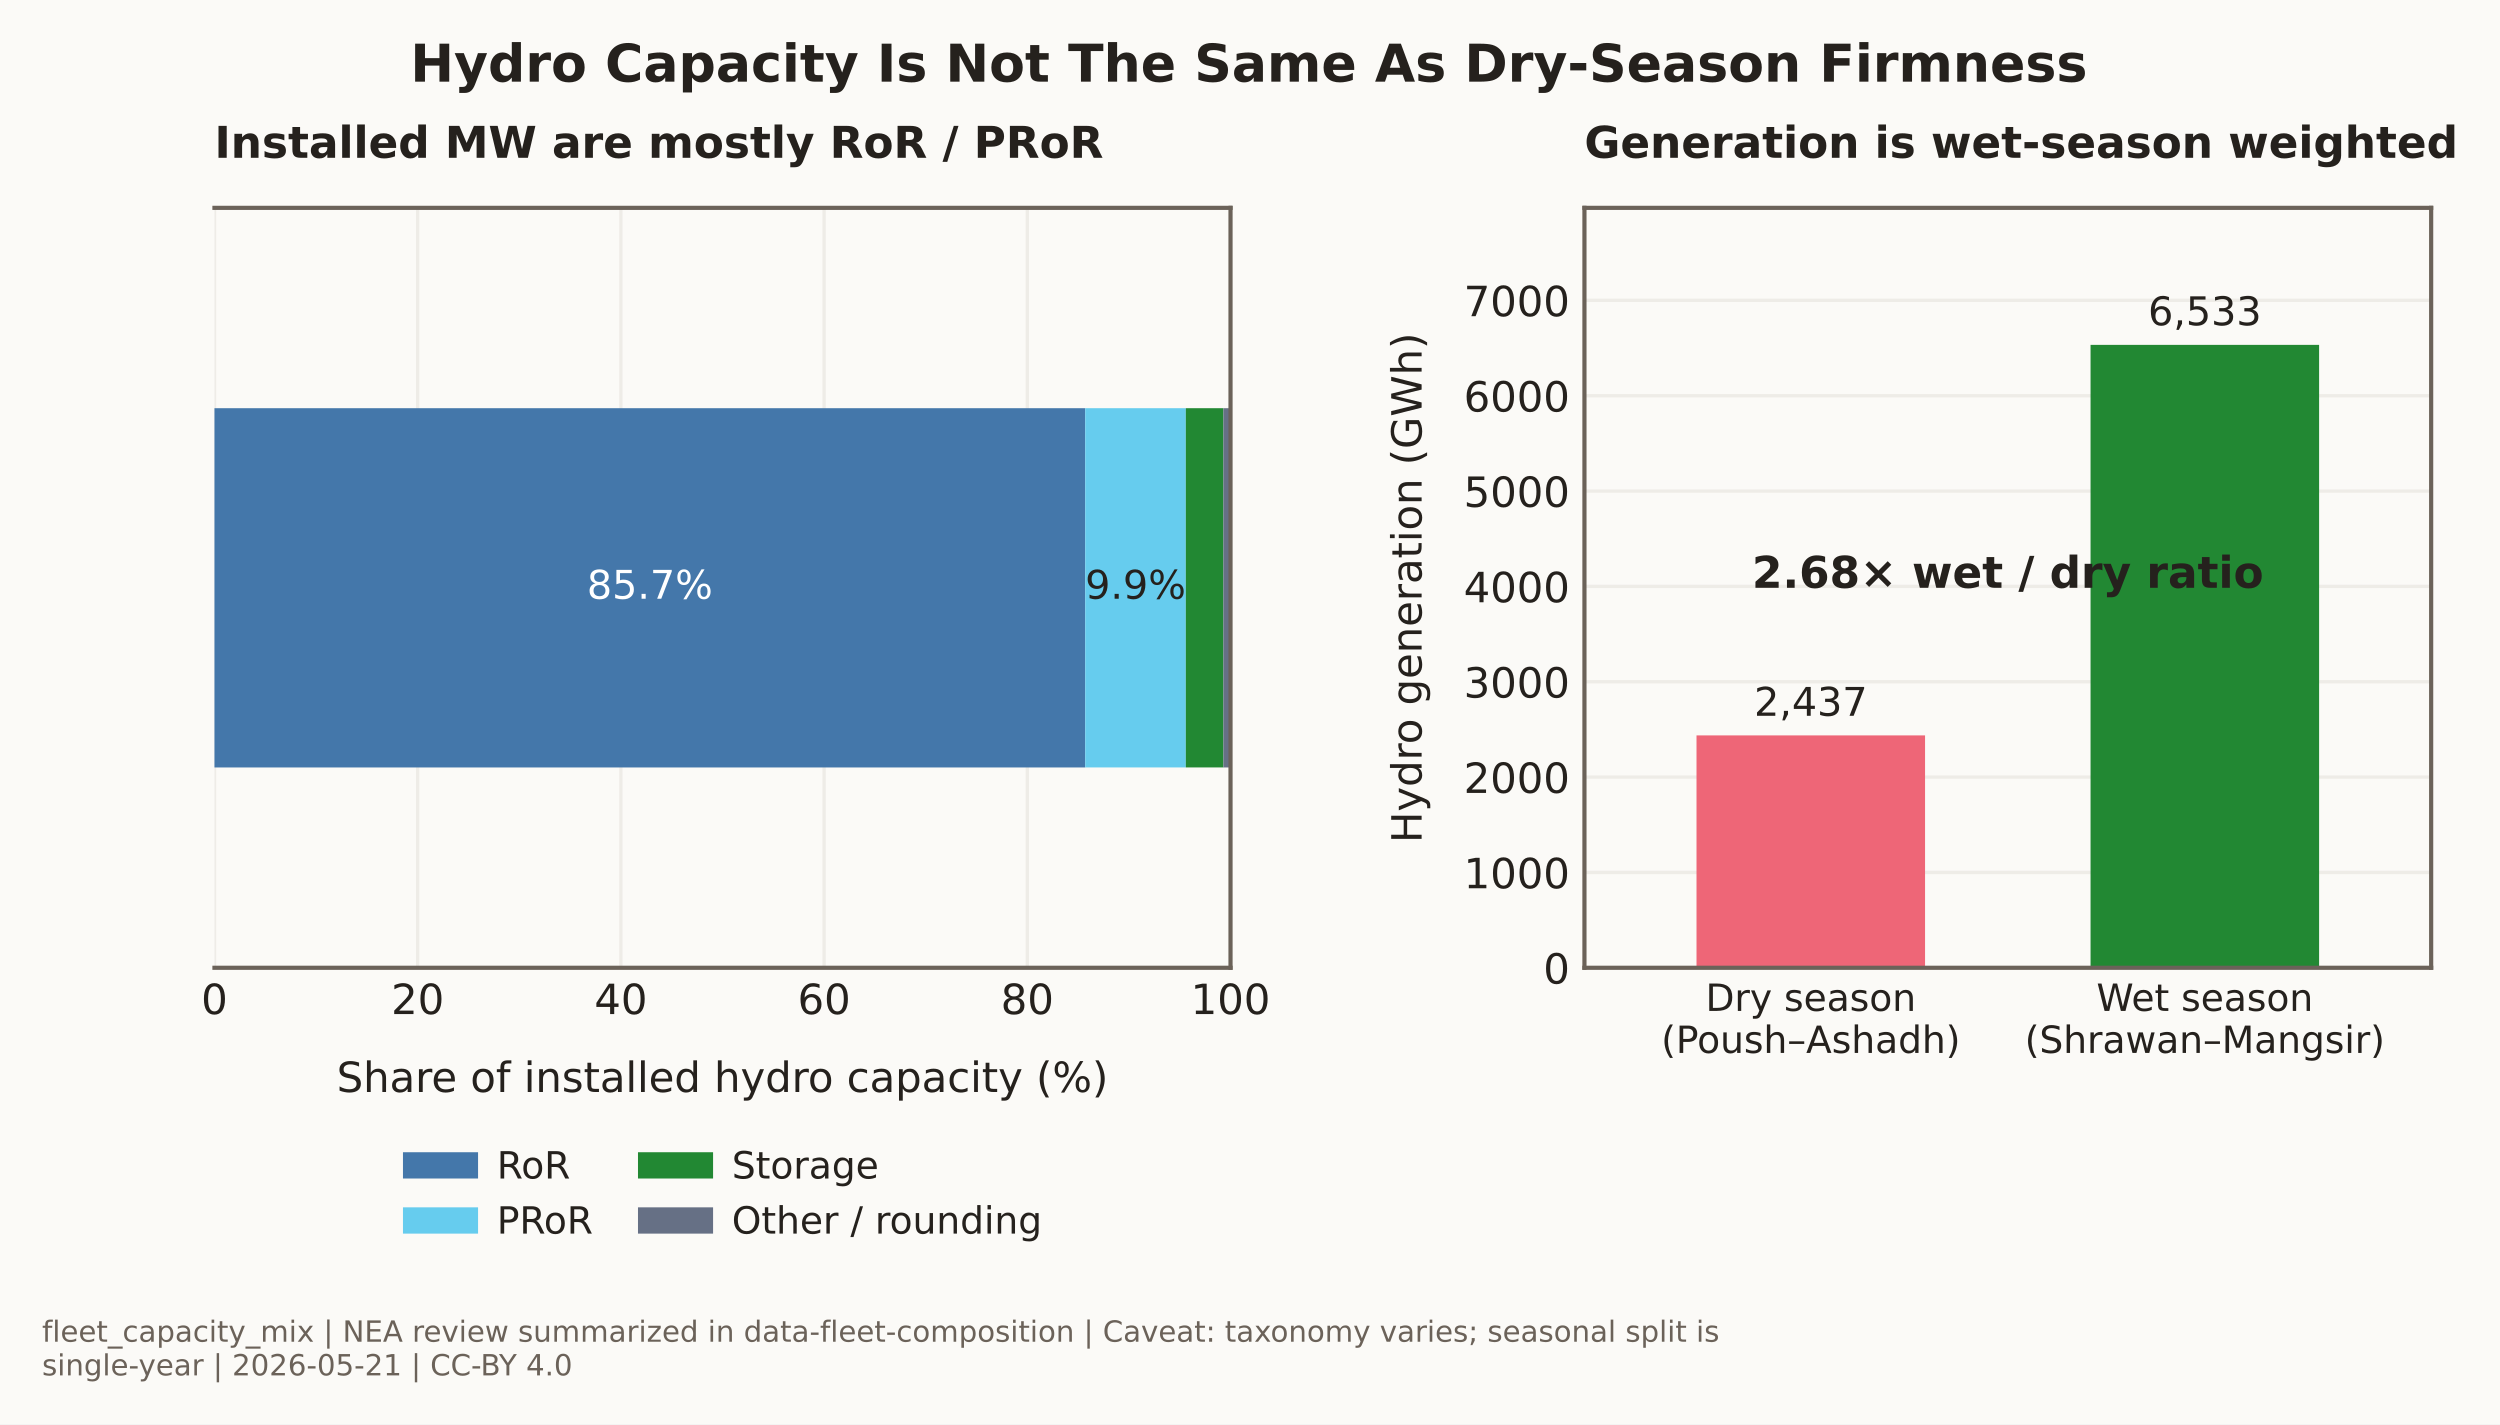
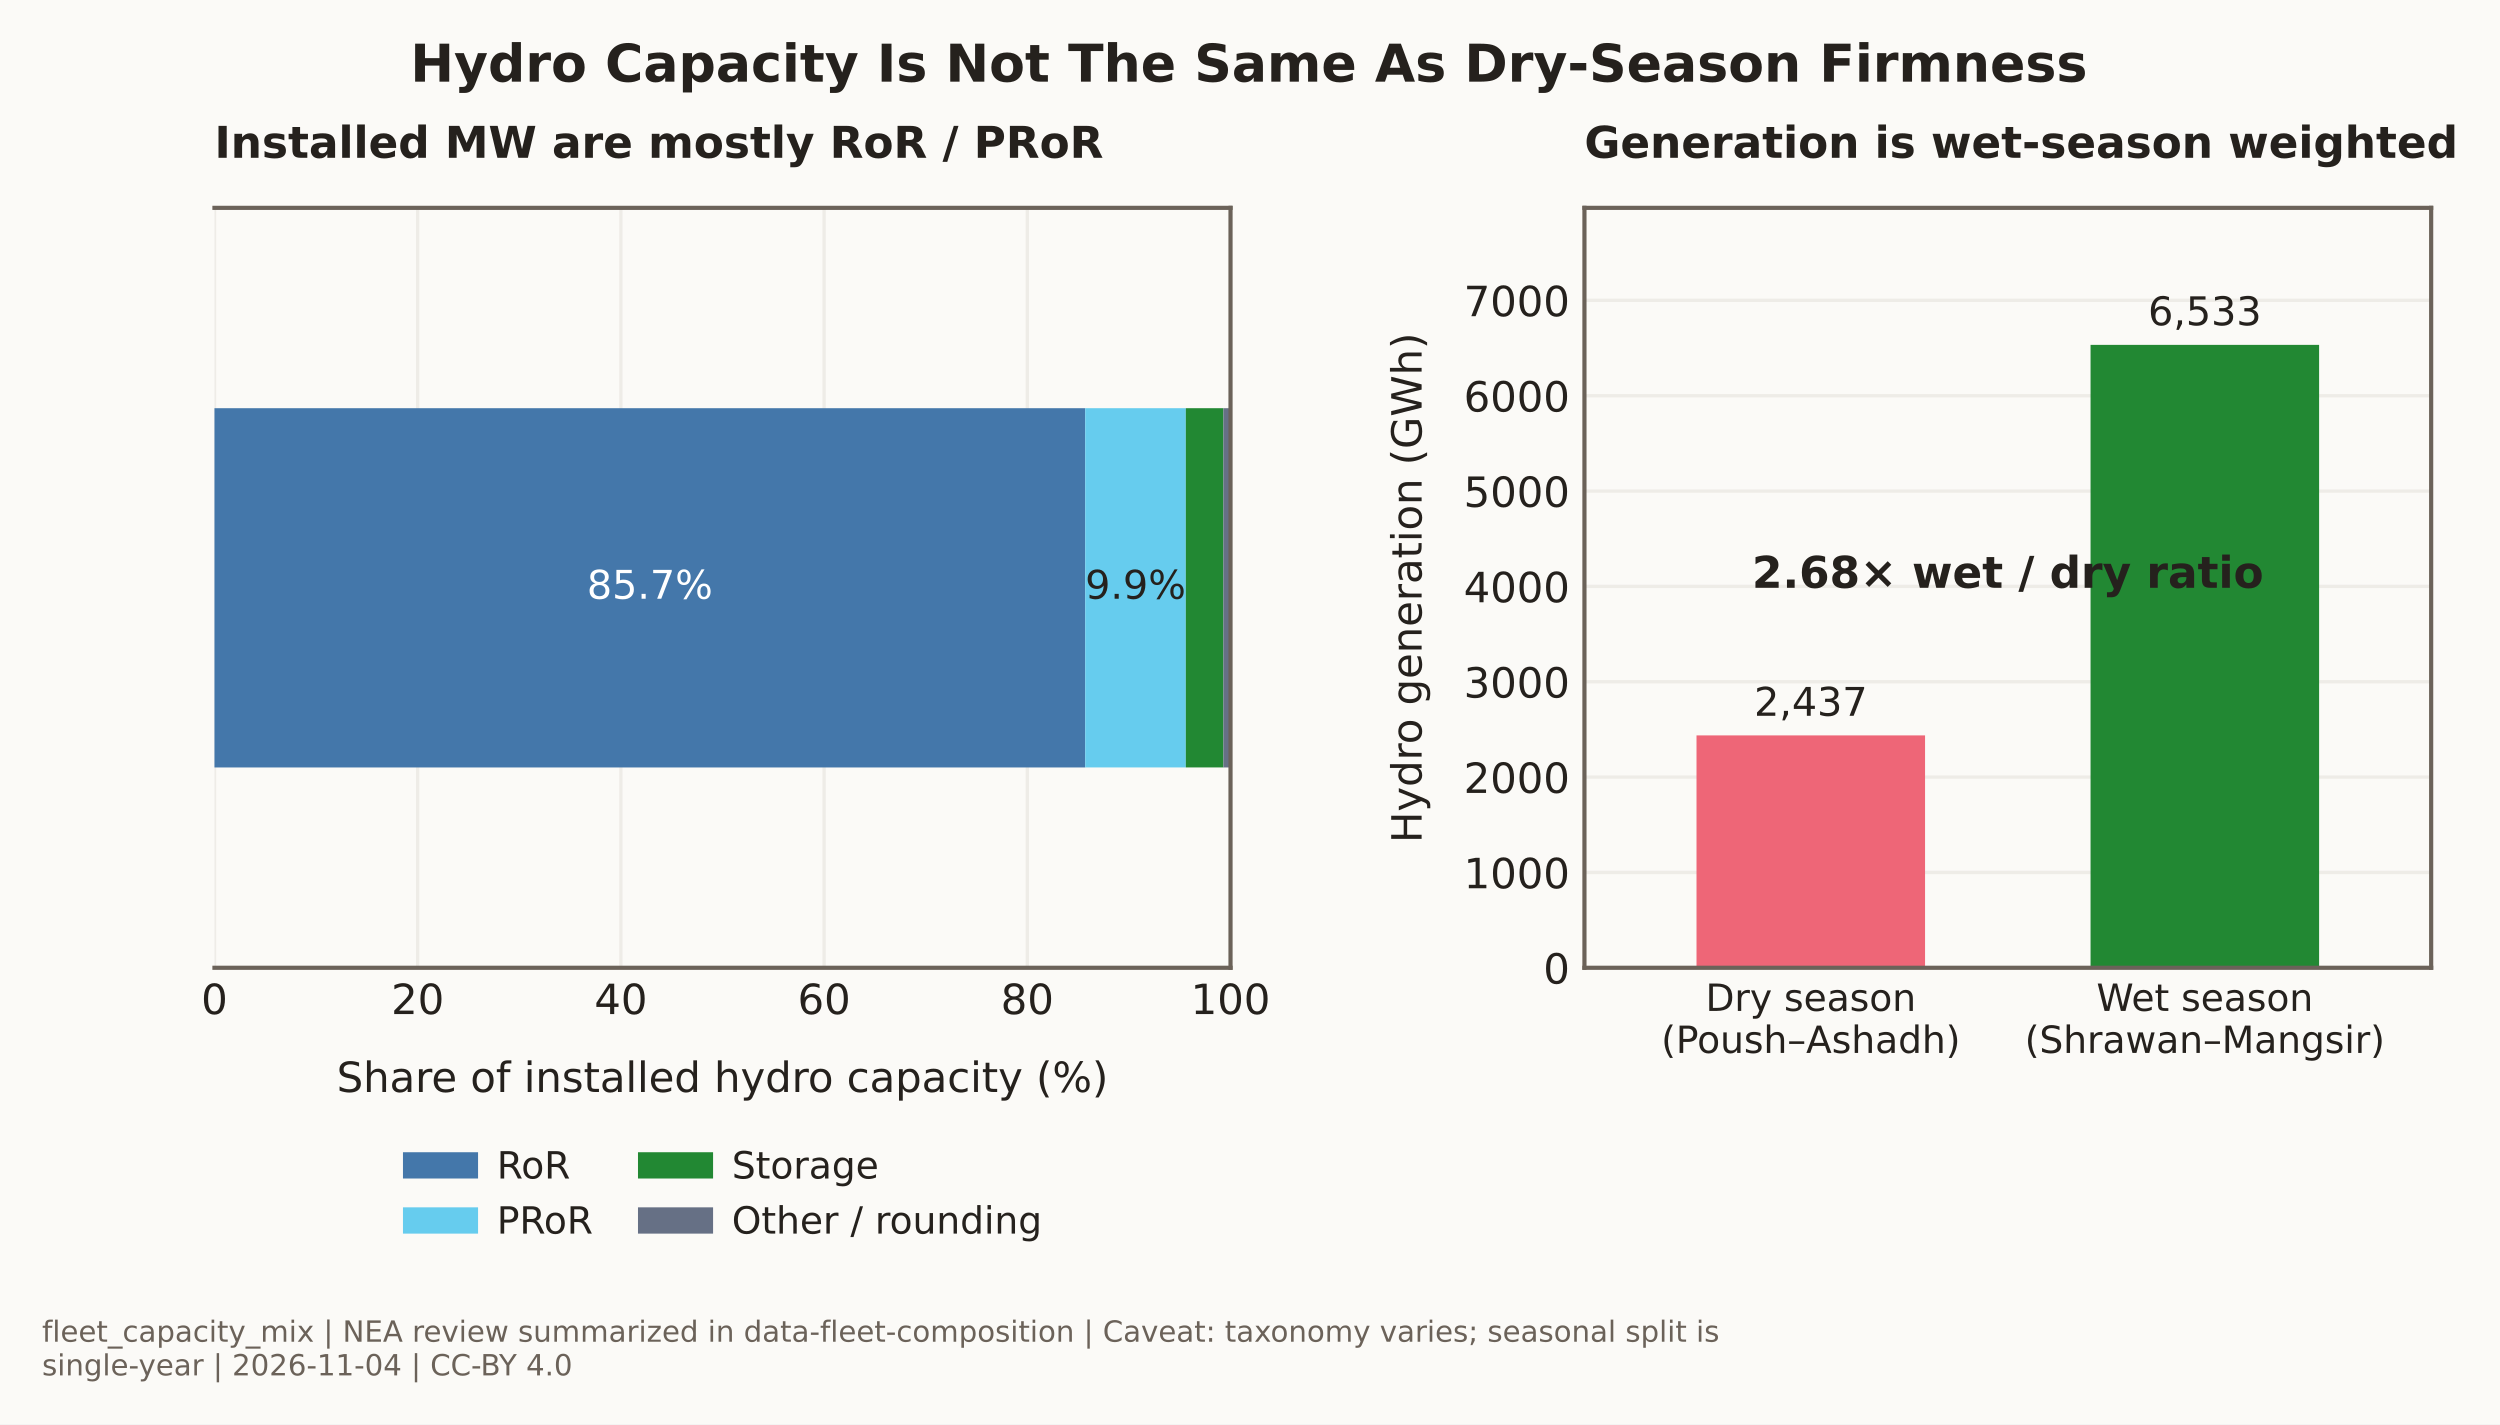
<svg xmlns="http://www.w3.org/2000/svg" width="599.269pt" height="341.424pt" viewBox="0 0 599.269 341.424" version="1.1">
  <defs>
    <style type="text/css">*{stroke-linejoin: round; stroke-linecap: butt}</style>
  </defs>
  <g id="figure_1">
    <g id="patch_1">
      <path d="M 0 341.424 L 599.269 341.424 L 599.269 0 L 0 0 z " style="fill: #fbfaf7" />
    </g>
    <g id="axes_1">
      <g id="patch_2">
        <path d="M 51.408 231.984 L 294.965 231.984 L 294.965 49.824 L 51.408 49.824 z " style="fill: #fbfaf7" />
      </g>
      <g id="matplotlib.axis_1">
        <g id="xtick_1">
          <g id="line2d_1">
-             <path d="M 51.408 231.984 L 51.408 49.824 " clip-path="url(#paa1776bb43)" style="fill: none; stroke: #d8d2ca; stroke-opacity: 0.35; stroke-width: 0.8; stroke-linecap: round" />
+             <path d="M 51.408 231.984 L 51.408 49.824 " clip-path="url(#p337db32202)" style="fill: none; stroke: #d8d2ca; stroke-opacity: 0.35; stroke-width: 0.8; stroke-linecap: round" />
          </g>
          <g id="line2d_2" />
          <g id="text_1">
            <text style="font-size: 10px; font-family: 'DejaVu Sans', 'Arial', 'Helvetica', 'Liberation Sans', sans-serif; text-anchor: middle; fill: #25211d" x="51.408" y="243.082" transform="rotate(-0 51.408 243.0824)">0</text>
          </g>
        </g>
        <g id="xtick_2">
          <g id="line2d_3">
-             <path d="M 100.119 231.984 L 100.119 49.824 " clip-path="url(#paa1776bb43)" style="fill: none; stroke: #d8d2ca; stroke-opacity: 0.35; stroke-width: 0.8; stroke-linecap: round" />
+             <path d="M 100.119 231.984 L 100.119 49.824 " clip-path="url(#p337db32202)" style="fill: none; stroke: #d8d2ca; stroke-opacity: 0.35; stroke-width: 0.8; stroke-linecap: round" />
          </g>
          <g id="line2d_4" />
          <g id="text_2">
            <text style="font-size: 10px; font-family: 'DejaVu Sans', 'Arial', 'Helvetica', 'Liberation Sans', sans-serif; text-anchor: middle; fill: #25211d" x="100.119" y="243.082" transform="rotate(-0 100.1194 243.0824)">20</text>
          </g>
        </g>
        <g id="xtick_3">
          <g id="line2d_5">
-             <path d="M 148.831 231.984 L 148.831 49.824 " clip-path="url(#paa1776bb43)" style="fill: none; stroke: #d8d2ca; stroke-opacity: 0.35; stroke-width: 0.8; stroke-linecap: round" />
+             <path d="M 148.831 231.984 L 148.831 49.824 " clip-path="url(#p337db32202)" style="fill: none; stroke: #d8d2ca; stroke-opacity: 0.35; stroke-width: 0.8; stroke-linecap: round" />
          </g>
          <g id="line2d_6" />
          <g id="text_3">
            <text style="font-size: 10px; font-family: 'DejaVu Sans', 'Arial', 'Helvetica', 'Liberation Sans', sans-serif; text-anchor: middle; fill: #25211d" x="148.831" y="243.082" transform="rotate(-0 148.8308 243.0824)">40</text>
          </g>
        </g>
        <g id="xtick_4">
          <g id="line2d_7">
-             <path d="M 197.542 231.984 L 197.542 49.824 " clip-path="url(#paa1776bb43)" style="fill: none; stroke: #d8d2ca; stroke-opacity: 0.35; stroke-width: 0.8; stroke-linecap: round" />
+             <path d="M 197.542 231.984 L 197.542 49.824 " clip-path="url(#p337db32202)" style="fill: none; stroke: #d8d2ca; stroke-opacity: 0.35; stroke-width: 0.8; stroke-linecap: round" />
          </g>
          <g id="line2d_8" />
          <g id="text_4">
            <text style="font-size: 10px; font-family: 'DejaVu Sans', 'Arial', 'Helvetica', 'Liberation Sans', sans-serif; text-anchor: middle; fill: #25211d" x="197.542" y="243.082" transform="rotate(-0 197.5421 243.0824)">60</text>
          </g>
        </g>
        <g id="xtick_5">
          <g id="line2d_9">
-             <path d="M 246.254 231.984 L 246.254 49.824 " clip-path="url(#paa1776bb43)" style="fill: none; stroke: #d8d2ca; stroke-opacity: 0.35; stroke-width: 0.8; stroke-linecap: round" />
+             <path d="M 246.254 231.984 L 246.254 49.824 " clip-path="url(#p337db32202)" style="fill: none; stroke: #d8d2ca; stroke-opacity: 0.35; stroke-width: 0.8; stroke-linecap: round" />
          </g>
          <g id="line2d_10" />
          <g id="text_5">
            <text style="font-size: 10px; font-family: 'DejaVu Sans', 'Arial', 'Helvetica', 'Liberation Sans', sans-serif; text-anchor: middle; fill: #25211d" x="246.254" y="243.082" transform="rotate(-0 246.2535 243.0824)">80</text>
          </g>
        </g>
        <g id="xtick_6">
          <g id="line2d_11">
-             <path d="M 294.965 231.984 L 294.965 49.824 " clip-path="url(#paa1776bb43)" style="fill: none; stroke: #d8d2ca; stroke-opacity: 0.35; stroke-width: 0.8; stroke-linecap: round" />
+             <path d="M 294.965 231.984 L 294.965 49.824 " clip-path="url(#p337db32202)" style="fill: none; stroke: #d8d2ca; stroke-opacity: 0.35; stroke-width: 0.8; stroke-linecap: round" />
          </g>
          <g id="line2d_12" />
          <g id="text_6">
            <text style="font-size: 10px; font-family: 'DejaVu Sans', 'Arial', 'Helvetica', 'Liberation Sans', sans-serif; text-anchor: middle; fill: #25211d" x="294.965" y="243.082" transform="rotate(-0 294.9649 243.0824)">100</text>
          </g>
        </g>
        <g id="text_7">
          <text style="font-size: 10px; font-family: 'DejaVu Sans', 'Arial', 'Helvetica', 'Liberation Sans', sans-serif; text-anchor: middle; fill: #25211d" x="173.186" y="261.761" transform="rotate(-0 173.1865 261.7606)">Share of installed hydro capacity (%)</text>
        </g>
      </g>
      <g id="matplotlib.axis_2" />
      <g id="patch_3">
-         <path d="M 51.408 183.96 L 260.136 183.96 L 260.136 97.848 L 51.408 97.848 z " clip-path="url(#paa1776bb43)" style="fill: #4477aa" />
+         <path d="M 51.408 183.96 L 260.136 183.96 L 260.136 97.848 L 51.408 97.848 z " clip-path="url(#p337db32202)" style="fill: #4477aa" />
      </g>
      <g id="patch_4">
-         <path d="M 260.136 183.96 L 284.248 183.96 L 284.248 97.848 L 260.136 97.848 z " clip-path="url(#paa1776bb43)" style="fill: #66ccee" />
+         <path d="M 260.136 183.96 L 284.248 183.96 L 284.248 97.848 L 260.136 97.848 z " clip-path="url(#p337db32202)" style="fill: #66ccee" />
      </g>
      <g id="patch_5">
-         <path d="M 284.248 183.96 L 293.26 183.96 L 293.26 97.848 L 284.248 97.848 z " clip-path="url(#paa1776bb43)" style="fill: #228833" />
+         <path d="M 284.248 183.96 L 293.26 183.96 L 293.26 97.848 L 284.248 97.848 z " clip-path="url(#p337db32202)" style="fill: #228833" />
      </g>
      <g id="patch_6">
-         <path d="M 293.26 183.96 L 294.965 183.96 L 294.965 97.848 L 293.26 97.848 z " clip-path="url(#paa1776bb43)" style="fill: #667085" />
+         <path d="M 293.26 183.96 L 294.965 183.96 L 294.965 97.848 L 293.26 97.848 z " clip-path="url(#p337db32202)" style="fill: #667085" />
      </g>
      <g id="patch_7">
        <path d="M 294.965 231.984 L 294.965 49.824 " style="fill: none; stroke: #6b6259; stroke-linejoin: miter; stroke-linecap: square" />
      </g>
      <g id="patch_8">
        <path d="M 51.408 231.984 L 294.965 231.984 " style="fill: none; stroke: #6b6259; stroke-linejoin: miter; stroke-linecap: square" />
      </g>
      <g id="patch_9">
        <path d="M 51.408 49.824 L 294.965 49.824 " style="fill: none; stroke: #6b6259; stroke-linejoin: miter; stroke-linecap: square" />
      </g>
      <g id="text_8">
        <text style="font-size: 9.5px; font-family: 'DejaVu Sans', 'Arial', 'Helvetica', 'Liberation Sans', sans-serif; text-anchor: middle; fill: #ffffff" x="155.772" y="143.525" transform="rotate(-0 155.7721 143.5254)">85.7%</text>
      </g>
      <g id="text_9">
        <text style="font-size: 9.5px; font-family: 'DejaVu Sans', 'Arial', 'Helvetica', 'Liberation Sans', sans-serif; text-anchor: middle; fill: #25211d" x="272.192" y="143.525" transform="rotate(-0 272.1923 143.5254)">9.9%</text>
      </g>
      <g id="text_10">
        <text style="font-weight: 700; font-size: 10.5px; font-family: 'DejaVu Sans', 'Arial', 'Helvetica', 'Liberation Sans', sans-serif; text-anchor: start; fill: #25211d" x="51.408" y="37.824" transform="rotate(-0 51.408 37.824)">Installed MW are mostly RoR / PRoR</text>
      </g>
      <g id="legend_1">
        <g id="patch_10">
          <path d="M 96.594 282.498 L 114.594 282.498 L 114.594 276.198 L 96.594 276.198 z " style="fill: #4477aa" />
        </g>
        <g id="text_11">
          <text style="font-size: 9px; font-family: 'DejaVu Sans', 'Arial', 'Helvetica', 'Liberation Sans', sans-serif; text-anchor: start; fill: #25211d" x="119.094" y="282.498" transform="rotate(-0 119.0936 282.4978)">RoR</text>
        </g>
        <g id="patch_11">
          <path d="M 96.594 295.708 L 114.594 295.708 L 114.594 289.408 L 96.594 289.408 z " style="fill: #66ccee" />
        </g>
        <g id="text_12">
          <text style="font-size: 9px; font-family: 'DejaVu Sans', 'Arial', 'Helvetica', 'Liberation Sans', sans-serif; text-anchor: start; fill: #25211d" x="119.094" y="295.708" transform="rotate(-0 119.0936 295.7081)">PRoR</text>
        </g>
        <g id="patch_12">
          <path d="M 152.929 282.498 L 170.929 282.498 L 170.929 276.198 L 152.929 276.198 z " style="fill: #228833" />
        </g>
        <g id="text_13">
          <text style="font-size: 9px; font-family: 'DejaVu Sans', 'Arial', 'Helvetica', 'Liberation Sans', sans-serif; text-anchor: start; fill: #25211d" x="175.429" y="282.498" transform="rotate(-0 175.4294 282.4978)">Storage</text>
        </g>
        <g id="patch_13">
          <path d="M 152.929 295.708 L 170.929 295.708 L 170.929 289.408 L 152.929 289.408 z " style="fill: #667085" />
        </g>
        <g id="text_14">
          <text style="font-size: 9px; font-family: 'DejaVu Sans', 'Arial', 'Helvetica', 'Liberation Sans', sans-serif; text-anchor: start; fill: #25211d" x="175.429" y="295.708" transform="rotate(-0 175.4294 295.7081)">Other / rounding</text>
        </g>
      </g>
    </g>
    <g id="axes_2">
      <g id="patch_14">
        <path d="M 379.804 231.984 L 582.768 231.984 L 582.768 49.824 L 379.804 49.824 z " style="fill: #fbfaf7" />
      </g>
      <g id="matplotlib.axis_3">
        <g id="xtick_7">
          <g id="line2d_13" />
          <g id="text_15">
            <text style="font-size: 9px; font-family: 'DejaVu Sans', 'Arial', 'Helvetica', 'Liberation Sans', sans-serif; fill: #25211d" transform="translate(408.8298 242.3226)">Dry season</text>
            <text style="font-size: 9px; font-family: 'DejaVu Sans', 'Arial', 'Helvetica', 'Liberation Sans', sans-serif; fill: #25211d" transform="translate(398.2049 252.4006)">(Poush–Ashadh)</text>
          </g>
        </g>
        <g id="xtick_8">
          <g id="line2d_14" />
          <g id="text_16">
            <text style="font-size: 9px; font-family: 'DejaVu Sans', 'Arial', 'Helvetica', 'Liberation Sans', sans-serif; fill: #25211d" transform="translate(502.5447 242.3226)">Wet season</text>
            <text style="font-size: 9px; font-family: 'DejaVu Sans', 'Arial', 'Helvetica', 'Liberation Sans', sans-serif; fill: #25211d" transform="translate(485.3526 252.4006)">(Shrawan–Mangsir)</text>
          </g>
        </g>
      </g>
      <g id="matplotlib.axis_4">
        <g id="ytick_1">
          <g id="line2d_15">
-             <path d="M 379.804 231.984 L 582.768 231.984 " clip-path="url(#pa8bd82e17a)" style="fill: none; stroke: #d8d2ca; stroke-opacity: 0.35; stroke-width: 0.8; stroke-linecap: round" />
+             <path d="M 379.804 231.984 L 582.768 231.984 " clip-path="url(#p410b195c4d)" style="fill: none; stroke: #d8d2ca; stroke-opacity: 0.35; stroke-width: 0.8; stroke-linecap: round" />
          </g>
          <g id="line2d_16" />
          <g id="text_17">
            <text style="font-size: 10px; font-family: 'DejaVu Sans', 'Arial', 'Helvetica', 'Liberation Sans', sans-serif; text-anchor: end; fill: #25211d" x="376.304" y="235.783" transform="rotate(-0 376.3039 235.7832)">0</text>
          </g>
        </g>
        <g id="ytick_2">
          <g id="line2d_17">
-             <path d="M 379.804 209.129 L 582.768 209.129 " clip-path="url(#pa8bd82e17a)" style="fill: none; stroke: #d8d2ca; stroke-opacity: 0.35; stroke-width: 0.8; stroke-linecap: round" />
+             <path d="M 379.804 209.129 L 582.768 209.129 " clip-path="url(#p410b195c4d)" style="fill: none; stroke: #d8d2ca; stroke-opacity: 0.35; stroke-width: 0.8; stroke-linecap: round" />
          </g>
          <g id="line2d_18" />
          <g id="text_18">
            <text style="font-size: 10px; font-family: 'DejaVu Sans', 'Arial', 'Helvetica', 'Liberation Sans', sans-serif; text-anchor: end; fill: #25211d" x="376.304" y="212.928" transform="rotate(-0 376.3039 212.9283)">1000</text>
          </g>
        </g>
        <g id="ytick_3">
          <g id="line2d_19">
-             <path d="M 379.804 186.274 L 582.768 186.274 " clip-path="url(#pa8bd82e17a)" style="fill: none; stroke: #d8d2ca; stroke-opacity: 0.35; stroke-width: 0.8; stroke-linecap: round" />
+             <path d="M 379.804 186.274 L 582.768 186.274 " clip-path="url(#p410b195c4d)" style="fill: none; stroke: #d8d2ca; stroke-opacity: 0.35; stroke-width: 0.8; stroke-linecap: round" />
          </g>
          <g id="line2d_20" />
          <g id="text_19">
            <text style="font-size: 10px; font-family: 'DejaVu Sans', 'Arial', 'Helvetica', 'Liberation Sans', sans-serif; text-anchor: end; fill: #25211d" x="376.304" y="190.073" transform="rotate(-0 376.3039 190.0733)">2000</text>
          </g>
        </g>
        <g id="ytick_4">
          <g id="line2d_21">
-             <path d="M 379.804 163.419 L 582.768 163.419 " clip-path="url(#pa8bd82e17a)" style="fill: none; stroke: #d8d2ca; stroke-opacity: 0.35; stroke-width: 0.8; stroke-linecap: round" />
+             <path d="M 379.804 163.419 L 582.768 163.419 " clip-path="url(#p410b195c4d)" style="fill: none; stroke: #d8d2ca; stroke-opacity: 0.35; stroke-width: 0.8; stroke-linecap: round" />
          </g>
          <g id="line2d_22" />
          <g id="text_20">
            <text style="font-size: 10px; font-family: 'DejaVu Sans', 'Arial', 'Helvetica', 'Liberation Sans', sans-serif; text-anchor: end; fill: #25211d" x="376.304" y="167.218" transform="rotate(-0 376.3039 167.2183)">3000</text>
          </g>
        </g>
        <g id="ytick_5">
          <g id="line2d_23">
-             <path d="M 379.804 140.564 L 582.768 140.564 " clip-path="url(#pa8bd82e17a)" style="fill: none; stroke: #d8d2ca; stroke-opacity: 0.35; stroke-width: 0.8; stroke-linecap: round" />
+             <path d="M 379.804 140.564 L 582.768 140.564 " clip-path="url(#p410b195c4d)" style="fill: none; stroke: #d8d2ca; stroke-opacity: 0.35; stroke-width: 0.8; stroke-linecap: round" />
          </g>
          <g id="line2d_24" />
          <g id="text_21">
            <text style="font-size: 10px; font-family: 'DejaVu Sans', 'Arial', 'Helvetica', 'Liberation Sans', sans-serif; text-anchor: end; fill: #25211d" x="376.304" y="144.363" transform="rotate(-0 376.3039 144.3634)">4000</text>
          </g>
        </g>
        <g id="ytick_6">
          <g id="line2d_25">
-             <path d="M 379.804 117.709 L 582.768 117.709 " clip-path="url(#pa8bd82e17a)" style="fill: none; stroke: #d8d2ca; stroke-opacity: 0.35; stroke-width: 0.8; stroke-linecap: round" />
+             <path d="M 379.804 117.709 L 582.768 117.709 " clip-path="url(#p410b195c4d)" style="fill: none; stroke: #d8d2ca; stroke-opacity: 0.35; stroke-width: 0.8; stroke-linecap: round" />
          </g>
          <g id="line2d_26" />
          <g id="text_22">
            <text style="font-size: 10px; font-family: 'DejaVu Sans', 'Arial', 'Helvetica', 'Liberation Sans', sans-serif; text-anchor: end; fill: #25211d" x="376.304" y="121.508" transform="rotate(-0 376.3039 121.5084)">5000</text>
          </g>
        </g>
        <g id="ytick_7">
          <g id="line2d_27">
-             <path d="M 379.804 94.854 L 582.768 94.854 " clip-path="url(#pa8bd82e17a)" style="fill: none; stroke: #d8d2ca; stroke-opacity: 0.35; stroke-width: 0.8; stroke-linecap: round" />
+             <path d="M 379.804 94.854 L 582.768 94.854 " clip-path="url(#p410b195c4d)" style="fill: none; stroke: #d8d2ca; stroke-opacity: 0.35; stroke-width: 0.8; stroke-linecap: round" />
          </g>
          <g id="line2d_28" />
          <g id="text_23">
            <text style="font-size: 10px; font-family: 'DejaVu Sans', 'Arial', 'Helvetica', 'Liberation Sans', sans-serif; text-anchor: end; fill: #25211d" x="376.304" y="98.653" transform="rotate(-0 376.3039 98.65344)">6000</text>
          </g>
        </g>
        <g id="ytick_8">
          <g id="line2d_29">
-             <path d="M 379.804 71.999 L 582.768 71.999 " clip-path="url(#pa8bd82e17a)" style="fill: none; stroke: #d8d2ca; stroke-opacity: 0.35; stroke-width: 0.8; stroke-linecap: round" />
+             <path d="M 379.804 71.999 L 582.768 71.999 " clip-path="url(#p410b195c4d)" style="fill: none; stroke: #d8d2ca; stroke-opacity: 0.35; stroke-width: 0.8; stroke-linecap: round" />
          </g>
          <g id="line2d_30" />
          <g id="text_24">
            <text style="font-size: 10px; font-family: 'DejaVu Sans', 'Arial', 'Helvetica', 'Liberation Sans', sans-serif; text-anchor: end; fill: #25211d" x="376.304" y="75.798" transform="rotate(-0 376.3039 75.79847)">7000</text>
          </g>
        </g>
        <g id="text_25">
          <text style="font-size: 10px; font-family: 'DejaVu Sans', 'Arial', 'Helvetica', 'Liberation Sans', sans-serif; text-anchor: middle; fill: #25211d" x="340.774" y="140.904" transform="rotate(-90 340.7742 140.904)">Hydro generation (GWh)</text>
        </g>
      </g>
      <g id="patch_15">
-         <path d="M 406.667 231.984 L 461.45 231.984 L 461.45 176.286 L 406.667 176.286 z " clip-path="url(#pa8bd82e17a)" style="fill: #ee6677" />
+         <path d="M 406.667 231.984 L 461.45 231.984 L 461.45 176.286 L 406.667 176.286 z " clip-path="url(#p410b195c4d)" style="fill: #ee6677" />
      </g>
      <g id="patch_16">
-         <path d="M 501.121 231.984 L 555.905 231.984 L 555.905 82.673 L 501.121 82.673 z " clip-path="url(#pa8bd82e17a)" style="fill: #228833" />
+         <path d="M 501.121 231.984 L 555.905 231.984 L 555.905 82.673 L 501.121 82.673 z " clip-path="url(#p410b195c4d)" style="fill: #228833" />
      </g>
      <g id="patch_17">
        <path d="M 379.804 231.984 L 379.804 49.824 " style="fill: none; stroke: #6b6259; stroke-linejoin: miter; stroke-linecap: square" />
      </g>
      <g id="patch_18">
        <path d="M 582.768 231.984 L 582.768 49.824 " style="fill: none; stroke: #6b6259; stroke-linejoin: miter; stroke-linecap: square" />
      </g>
      <g id="patch_19">
        <path d="M 379.804 231.984 L 582.768 231.984 " style="fill: none; stroke: #6b6259; stroke-linejoin: miter; stroke-linecap: square" />
      </g>
      <g id="patch_20">
        <path d="M 379.804 49.824 L 582.768 49.824 " style="fill: none; stroke: #6b6259; stroke-linejoin: miter; stroke-linecap: square" />
      </g>
      <g id="text_26">
        <text style="font-size: 9.5px; font-family: 'DejaVu Sans', 'Arial', 'Helvetica', 'Liberation Sans', sans-serif; text-anchor: middle; fill: #25211d" x="434.059" y="171.578" transform="rotate(-0 434.0586 171.5784)">2,437</text>
      </g>
      <g id="text_27">
        <text style="font-size: 9.5px; font-family: 'DejaVu Sans', 'Arial', 'Helvetica', 'Liberation Sans', sans-serif; text-anchor: middle; fill: #25211d" x="528.513" y="77.964" transform="rotate(-0 528.5133 77.96442)">6,533</text>
      </g>
      <g id="text_28">
        <text style="font-weight: 700; font-size: 10.5px; font-family: 'DejaVu Sans', 'Arial', 'Helvetica', 'Liberation Sans', sans-serif; text-anchor: middle; fill: #25211d" x="481.286" y="140.904" transform="rotate(-0 481.286 140.904)">2.68× wet / dry ratio</text>
      </g>
      <g id="text_29">
        <text style="font-weight: 700; font-size: 10.5px; font-family: 'DejaVu Sans', 'Arial', 'Helvetica', 'Liberation Sans', sans-serif; text-anchor: start; fill: #25211d" x="379.804" y="37.824" transform="rotate(-0 379.8039 37.824)">Generation is wet-season weighted</text>
      </g>
    </g>
    <g id="text_30">
      <text style="font-weight: 700; font-size: 12.5px; font-family: 'DejaVu Sans', 'Arial', 'Helvetica', 'Liberation Sans', sans-serif; text-anchor: middle; fill: #25211d" x="299.376" y="19.578" transform="rotate(-0 299.376 19.57805)">Hydro Capacity Is Not The Same As Dry-Season Firmness</text>
    </g>
    <g id="text_31">
      <text style="font-size: 7px; font-family: 'DejaVu Sans', 'Arial', 'Helvetica', 'Liberation Sans', sans-serif; fill: #6b6259" transform="translate(10.08 321.6236)">fleet_capacity_mix | NEA review summarized in data-fleet-composition | Caveat: taxonomy varies; seasonal split is</text>
-       <text style="font-size: 7px; font-family: 'DejaVu Sans', 'Arial', 'Helvetica', 'Liberation Sans', sans-serif; fill: #6b6259" transform="translate(10.08 329.6935)">single-year | 2026-05-21 | CC-BY 4.0</text>
+       <text style="font-size: 7px; font-family: 'DejaVu Sans', 'Arial', 'Helvetica', 'Liberation Sans', sans-serif; fill: #6b6259" transform="translate(10.08 329.6935)">single-year | 2026-11-04 | CC-BY 4.0</text>
    </g>
  </g>
  <defs>
-     <clipPath id="paa1776bb43">
+     <clipPath id="p337db32202">
      <rect x="51.408" y="49.824" width="243.557" height="182.16" />
    </clipPath>
-     <clipPath id="pa8bd82e17a">
+     <clipPath id="p410b195c4d">
      <rect x="379.804" y="49.824" width="202.964" height="182.16" />
    </clipPath>
  </defs>
</svg>
